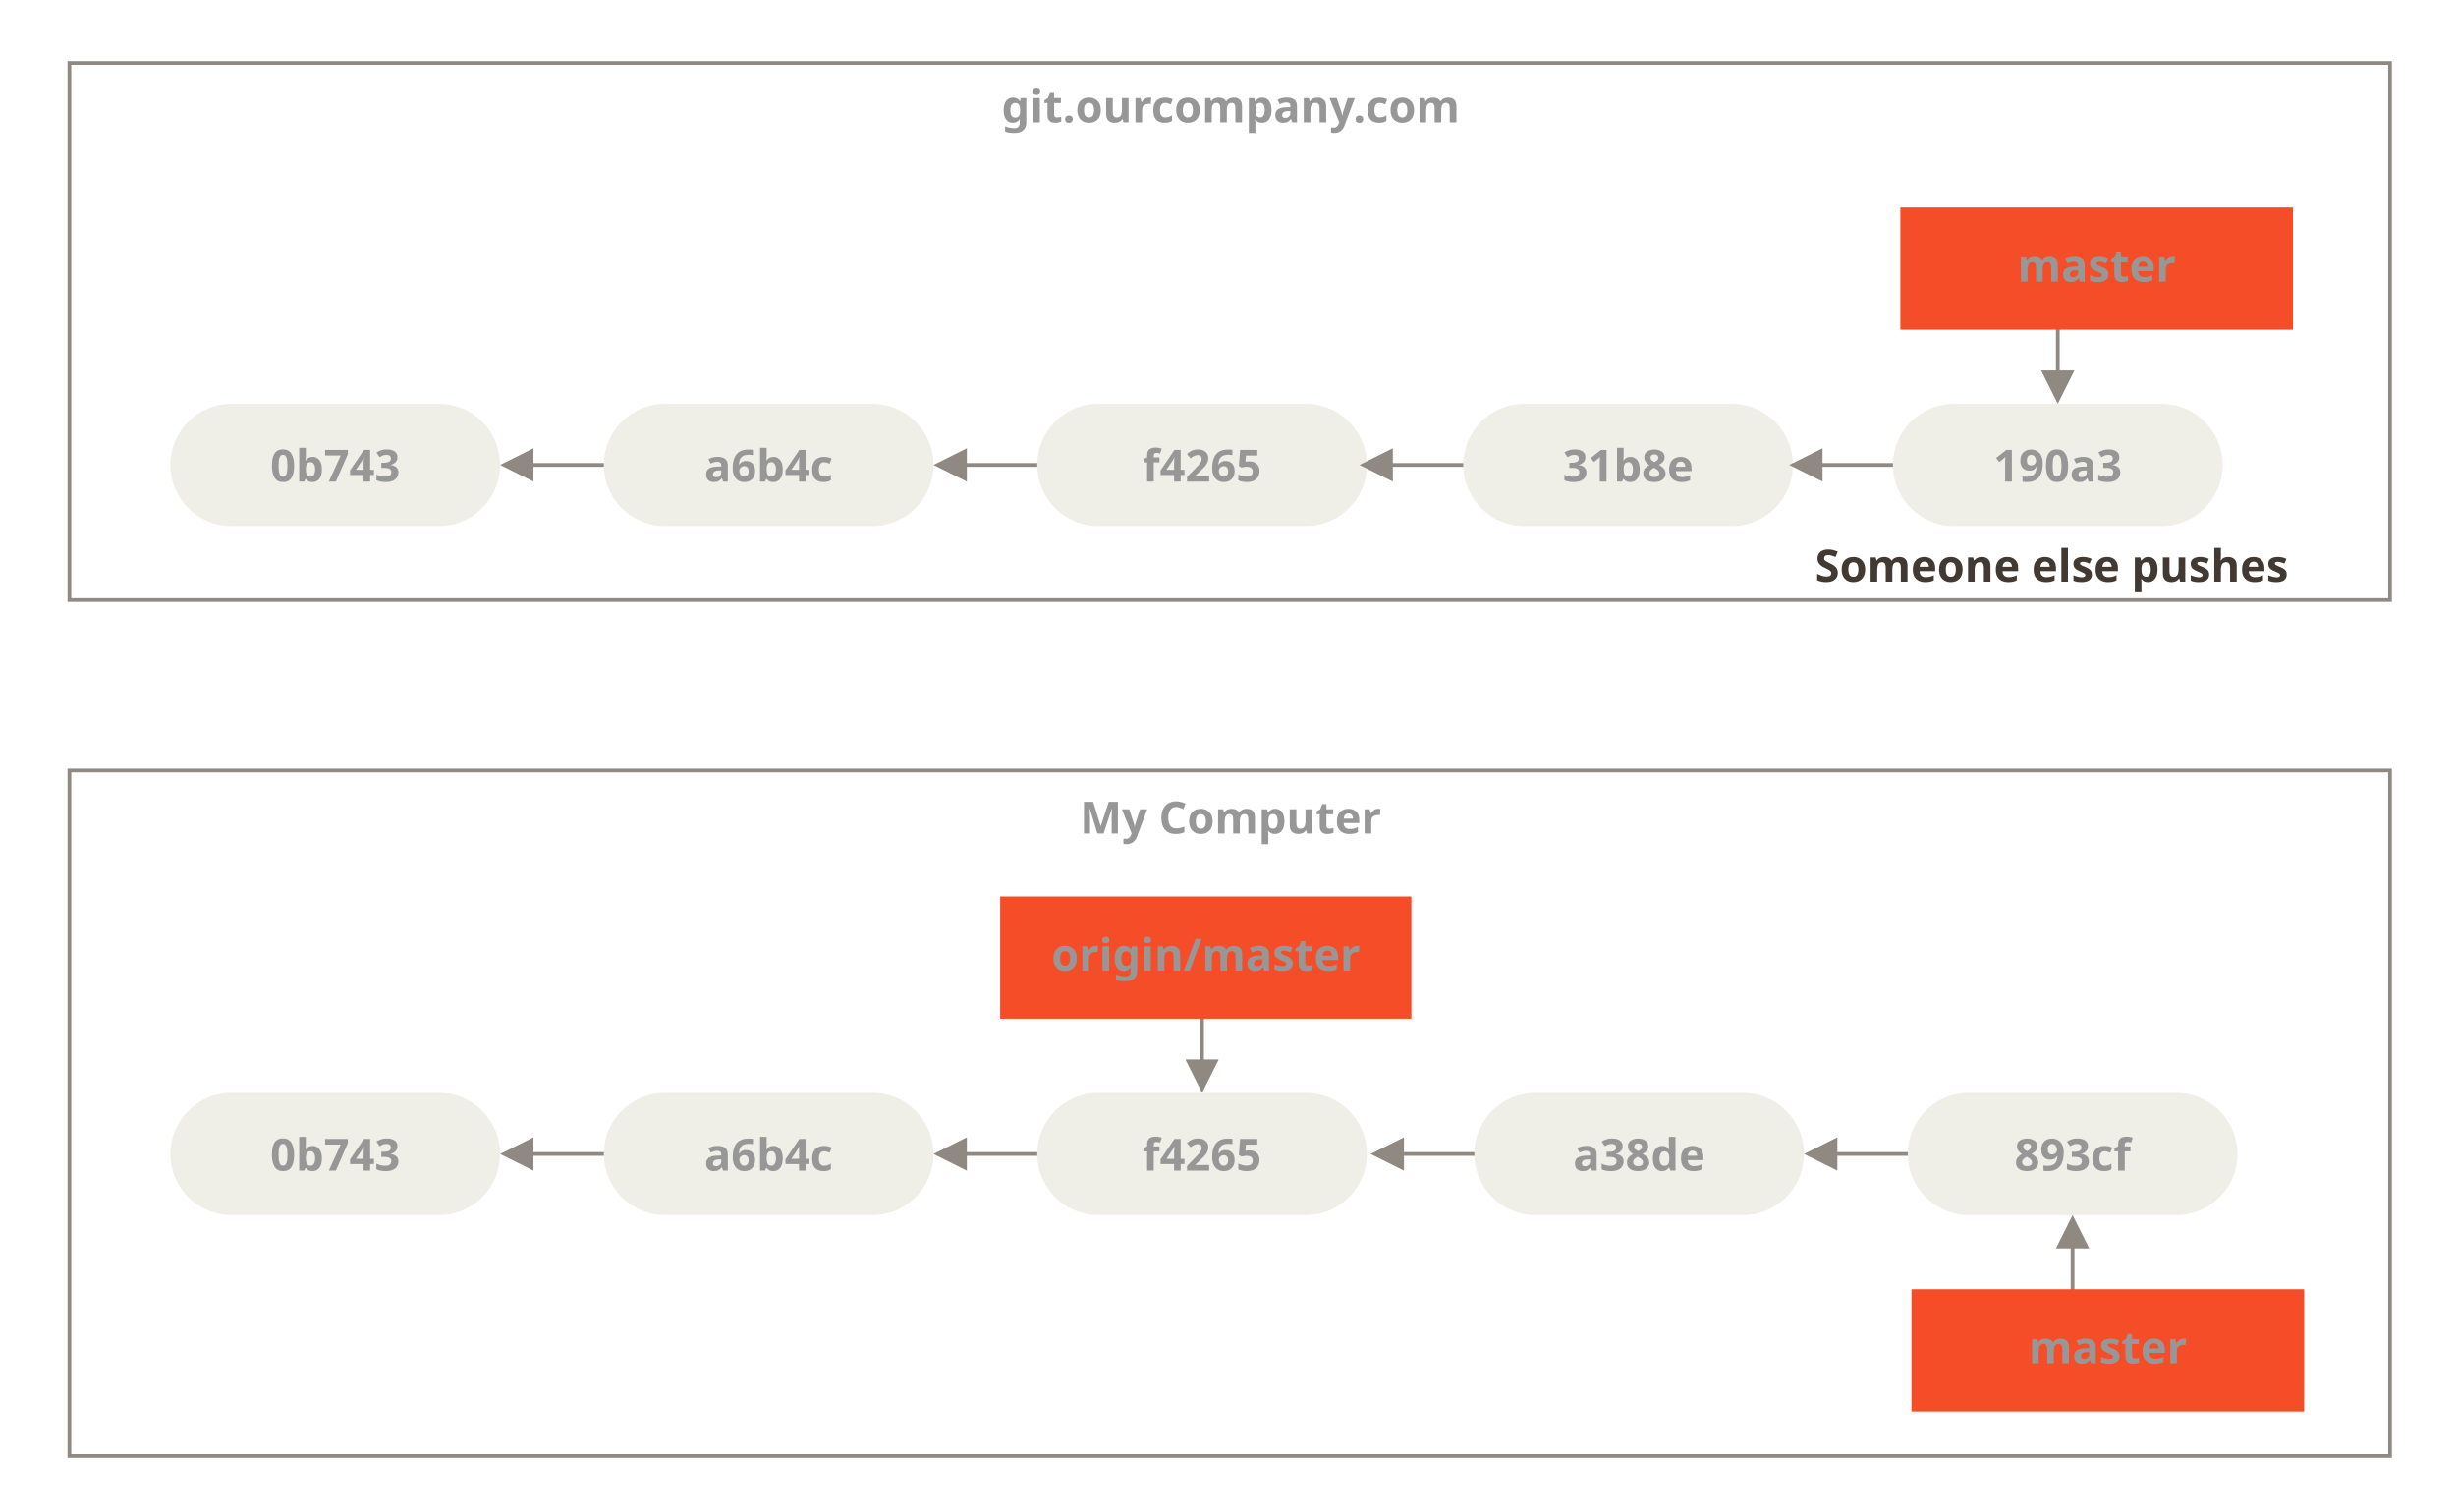
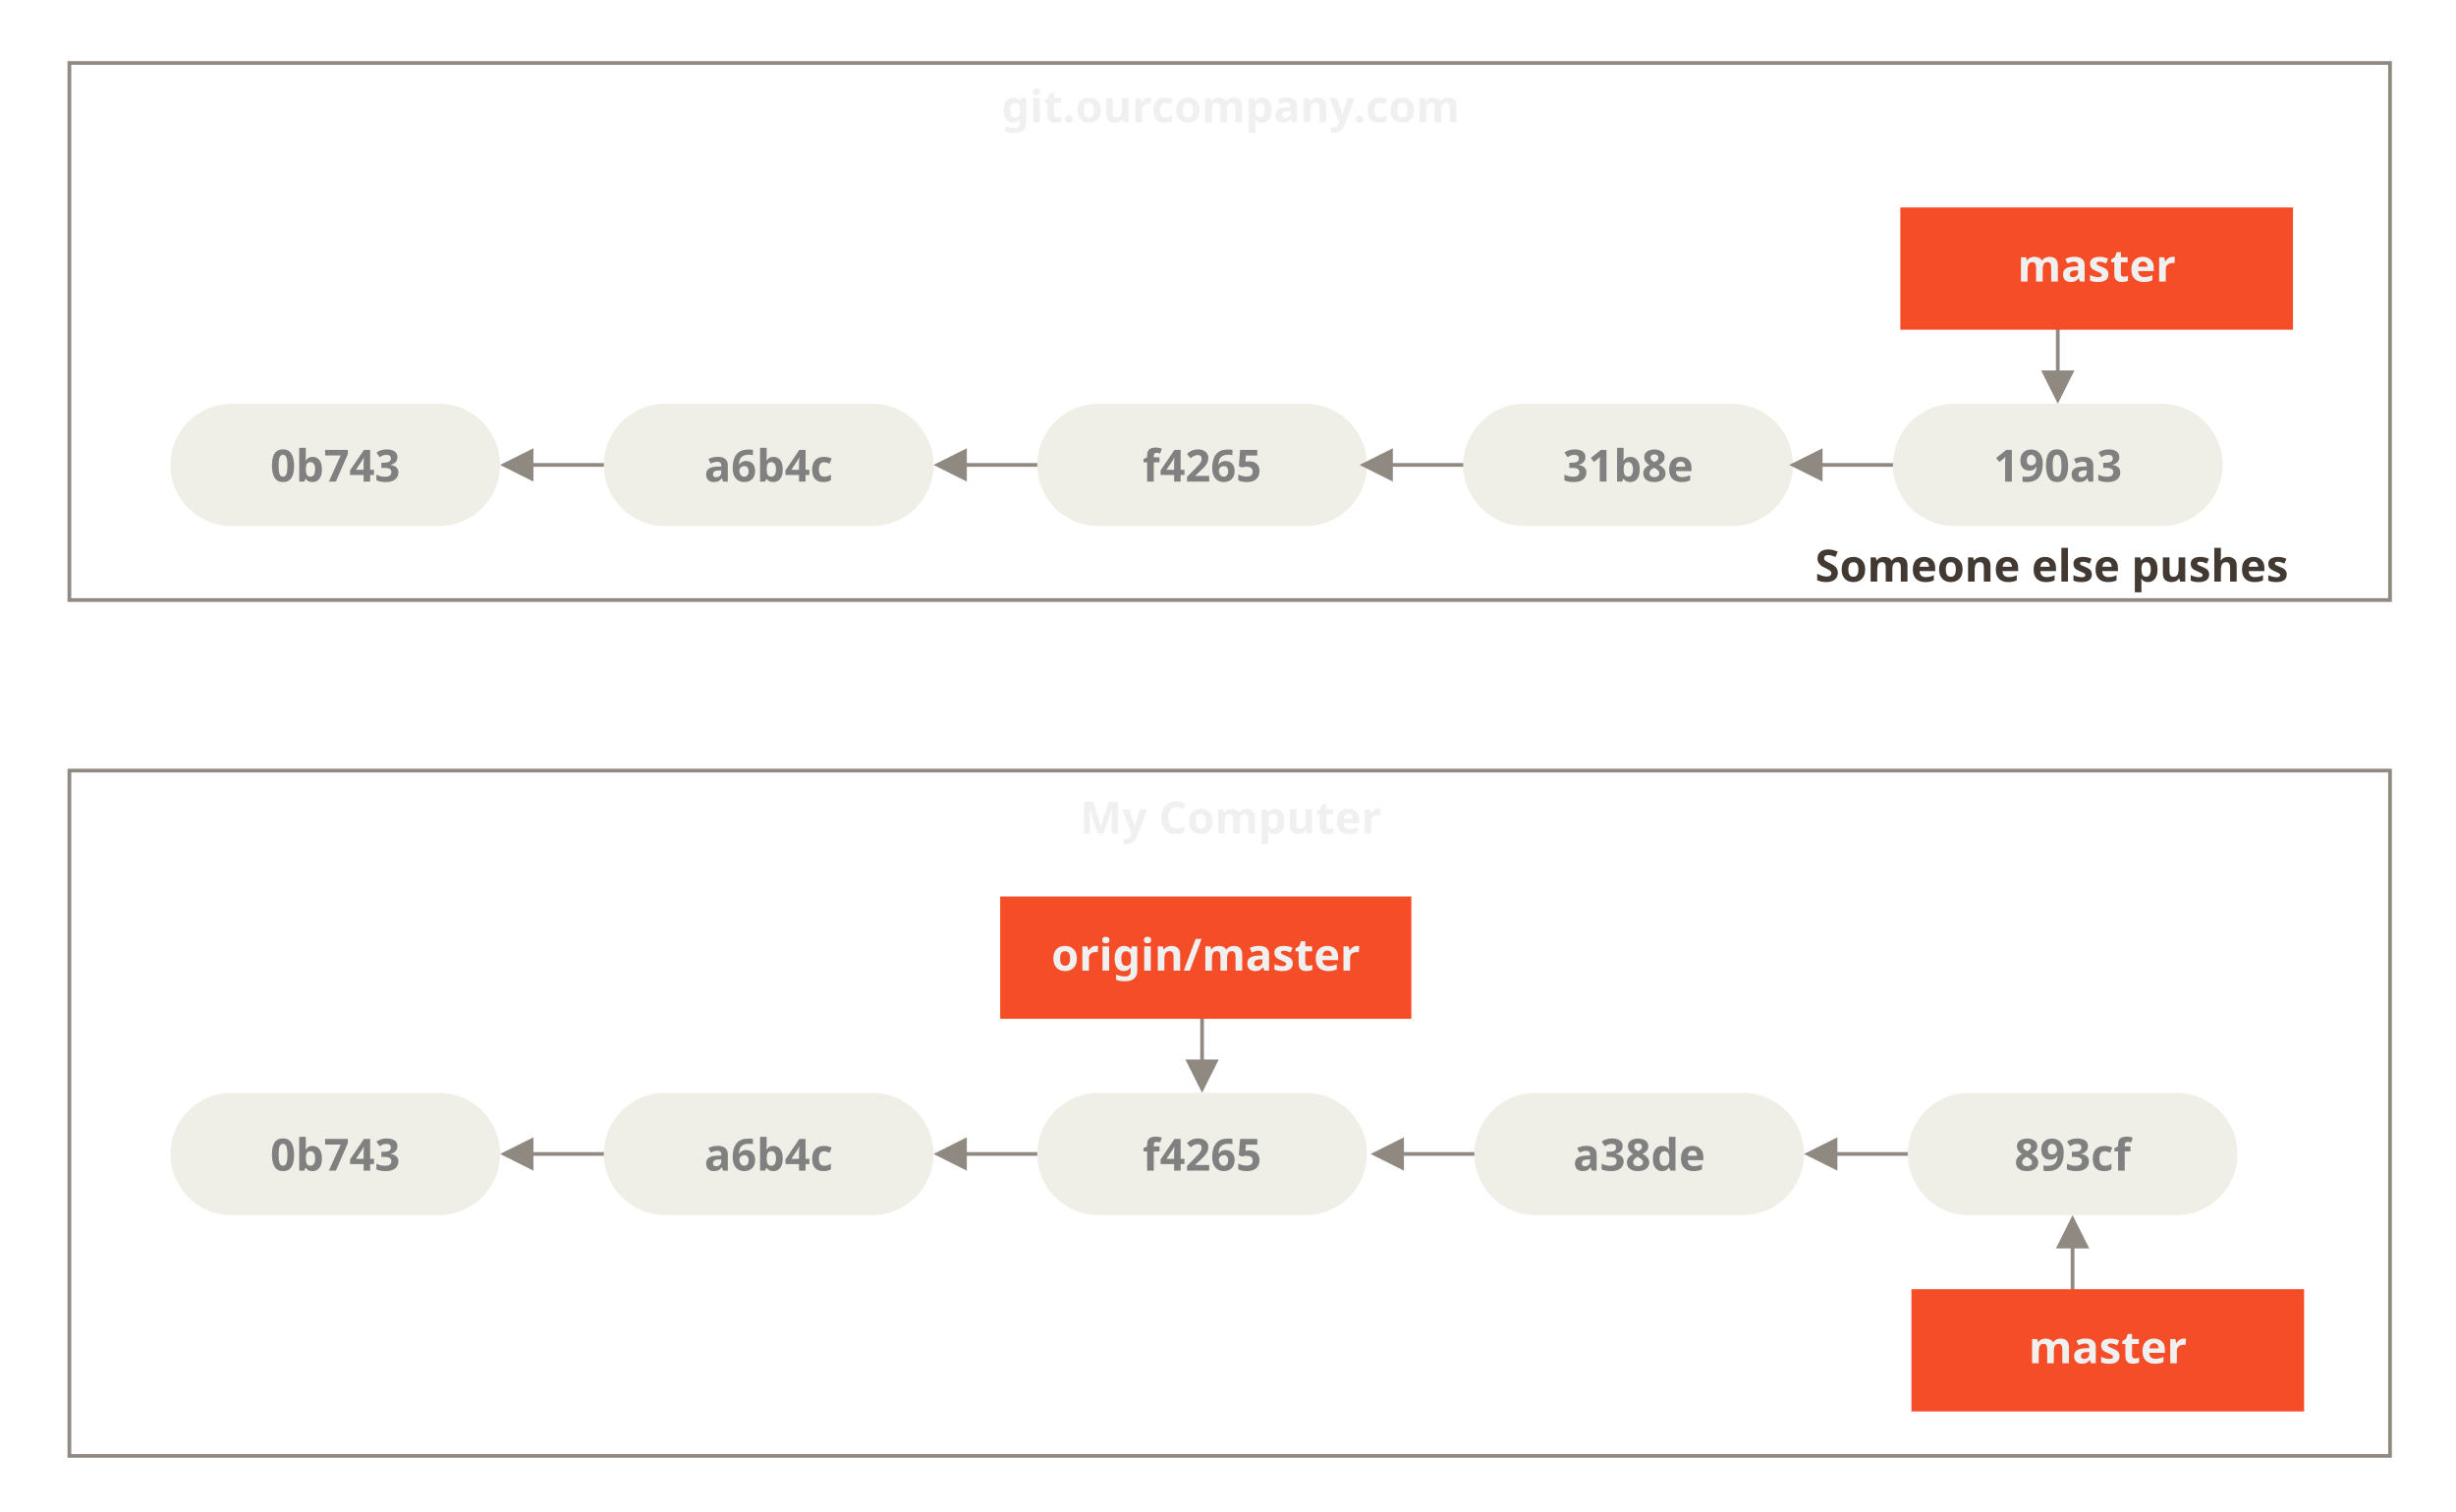
<svg xmlns="http://www.w3.org/2000/svg" width="663px" height="408px" viewBox="0 0 663 408" version="1.1">
  <g id="03---Remote-Branches-2" stroke="none" stroke-width="1" fill="none" fill-rule="evenodd">
    <g id="brown" transform="translate(46, 109)">
      <rect id="Rectangle-1" fill="#EFEFE7" fill-rule="evenodd" x="0" y="0" width="89" height="33" rx="16.5" />
      <text stroke="none" font-family="Source Code Pro" font-size="12px" font-weight="900" fill="#979797" fill-opacity="1" text-anchor="middle" id="C6">
-         <tspan x="44.5" y="21">0b743</tspan>
+         <tspan fill="#808080" x="44.5" y="21" fill-opacity="1">0b743</tspan>
      </text>
    </g>
    <path id="Line-7" d="M144,125 L183,125 L183,126 L144,126 L144,130 L135,125.5 L144,121 L144,125 Z" fill="#8F8981" fill-rule="nonzero" />
    <g id="brown" transform="translate(163, 109)">
      <rect id="Rectangle-1" fill="#EFEFE7" fill-rule="evenodd" x="0" y="0" width="89" height="33" rx="16.5" />
      <text stroke="none" font-family="Source Code Pro" font-size="12px" font-weight="900" fill="#979797" fill-opacity="1" text-anchor="middle" id="C6">
-         <tspan x="44.5" y="21">a6b4c</tspan>
+         <tspan fill="#808080" x="44.5" y="21" fill-opacity="1">a6b4c</tspan>
      </text>
    </g>
    <path id="Line-8" d="M261,125 L300,125 L300,126 L261,126 L261,130 L252,125.5 L261,121 L261,125 Z" fill="#8F8981" fill-rule="nonzero" />
    <g id="brown" transform="translate(280, 109)">
      <rect id="Rectangle-1" fill="#EFEFE7" fill-rule="evenodd" x="0" y="0" width="89" height="33" rx="16.5" />
      <text stroke="none" font-family="Source Code Pro" font-size="12px" font-weight="900" fill="#979797" fill-opacity="1" text-anchor="middle" id="C6">
-         <tspan x="44.5" y="21">f4265</tspan>
+         <tspan fill="#808080" x="44.5" y="21" fill-opacity="1">f4265</tspan>
      </text>
    </g>
    <path id="Line-8" d="M376,125 L415,125 L415,126 L376,126 L376,130 L367,125.5 L376,121 L376,125 Z" fill="#8F8981" fill-rule="nonzero" />
    <g id="brown" transform="translate(395, 109)">
      <rect id="Rectangle-1" fill="#EFEFE7" fill-rule="evenodd" x="0" y="0" width="89" height="33" rx="16.5" />
      <text stroke="none" font-family="Source Code Pro" font-size="12px" font-weight="900" fill="#979797" fill-opacity="1" text-anchor="middle" id="C6">
-         <tspan x="44.5" y="21">31b8e</tspan>
+         <tspan fill="#808080" x="44.5" y="21" fill-opacity="1">31b8e</tspan>
      </text>
    </g>
    <path id="Line-8" d="M492,125 L531,125 L531,126 L492,126 L492,130 L483,125.5 L492,121 L492,125 Z" fill="#8F8981" fill-rule="nonzero" />
    <g id="brown" transform="translate(511, 109)">
      <rect id="Rectangle-1" fill="#EFEFE7" fill-rule="evenodd" x="0" y="0" width="89" height="33" rx="16.5" />
      <text stroke="none" font-family="Source Code Pro" font-size="12px" font-weight="900" fill="#979797" fill-opacity="1" text-anchor="middle" id="C6">
-         <tspan x="44.5" y="21">190a3</tspan>
+         <tspan fill="#808080" x="44.5" y="21" fill-opacity="1">190a3</tspan>
      </text>
    </g>
    <g id="Line-2-+-ref" transform="translate(513, 56)">
      <path id="Line-2" d="M42,44 L42,20 L43,20 L43,44 L47,44 L42.5,53 L38,44 L42,44 Z" fill="#8F8981" fill-rule="nonzero" />
      <g id="ref">
        <rect id="Rectangle-2" fill="#F44D27" fill-rule="evenodd" x="0" y="0" width="106" height="33" />
        <text stroke="none" font-family="Source Code Pro" font-size="12px" font-weight="900" fill="#979797" fill-opacity="1" text-anchor="middle" id="master">
-           <tspan x="53" y="20">master</tspan>
+           <tspan fill="#f0f0f0" x="53" y="20" fill-opacity="1">master</tspan>
        </text>
      </g>
    </g>
    <path id="Line-6" d="M324,286 L324,259 L325,259 L325,286 L329,286 L324.5,295 L320,286 L324,286 Z" fill="#8F8981" fill-rule="nonzero" />
    <g id="brown" transform="translate(46, 295)">
      <rect id="Rectangle-1" fill="#EFEFE7" fill-rule="evenodd" x="0" y="0" width="89" height="33" rx="16.5" />
      <text stroke="none" font-family="Source Code Pro" font-size="12px" font-weight="900" fill="#979797" fill-opacity="1" text-anchor="middle" id="C6">
-         <tspan x="44.5" y="21">0b743</tspan>
+         <tspan fill="#808080" x="44.5" y="21" fill-opacity="1">0b743</tspan>
      </text>
    </g>
    <path id="Line-5" d="M144,311 L183,311 L183,312 L144,312 L144,316 L135,311.5 L144,307 L144,311 Z" fill="#8F8981" fill-rule="nonzero" />
    <g id="brown" transform="translate(163, 295)">
      <rect id="Rectangle-1" fill="#EFEFE7" fill-rule="evenodd" x="0" y="0" width="89" height="33" rx="16.5" />
      <text stroke="none" font-family="Source Code Pro" font-size="12px" font-weight="900" fill="#979797" fill-opacity="1" text-anchor="middle" id="C6">
-         <tspan x="44.5" y="21">a6b4c</tspan>
+         <tspan fill="#808080" x="44.5" y="21" fill-opacity="1">a6b4c</tspan>
      </text>
    </g>
    <path id="Line-4" d="M261,311 L300,311 L300,312 L261,312 L261,316 L252,311.5 L261,307 L261,311 Z" fill="#8F8981" fill-rule="nonzero" />
    <g id="brown" transform="translate(280, 295)">
      <rect id="Rectangle-1" fill="#EFEFE7" fill-rule="evenodd" x="0" y="0" width="89" height="33" rx="16.5" />
      <text stroke="none" font-family="Source Code Pro" font-size="12px" font-weight="900" fill="#979797" fill-opacity="1" text-anchor="middle" id="C6">
-         <tspan x="44.5" y="21">f4265</tspan>
+         <tspan fill="#808080" x="44.5" y="21" fill-opacity="1">f4265</tspan>
      </text>
    </g>
    <path id="Line-4" d="M379,311 L418,311 L418,312 L379,312 L379,316 L370,311.5 L379,307 L379,311 Z" fill="#8F8981" fill-rule="nonzero" />
    <g id="brown" transform="translate(398, 295)">
      <rect id="Rectangle-1" fill="#EFEFE7" fill-rule="evenodd" x="0" y="0" width="89" height="33" rx="16.5" />
      <text stroke="none" font-family="Source Code Pro" font-size="12px" font-weight="900" fill="#979797" fill-opacity="1" text-anchor="middle" id="C6">
-         <tspan x="44.5" y="21">a38de</tspan>
+         <tspan fill="#808080" x="44.5" y="21" fill-opacity="1">a38de</tspan>
      </text>
    </g>
    <path id="Line-4" d="M496,311 L535,311 L535,312 L496,312 L496,316 L487,311.5 L496,307 L496,311 Z" fill="#8F8981" fill-rule="nonzero" />
    <g id="brown" transform="translate(515, 295)">
      <rect id="Rectangle-1" fill="#EFEFE7" fill-rule="evenodd" x="0" y="0" width="89" height="33" rx="16.5" />
      <text stroke="none" font-family="Source Code Pro" font-size="12px" font-weight="900" fill="#979797" fill-opacity="1" text-anchor="middle" id="C6">
-         <tspan x="44.5" y="21">893cf</tspan>
+         <tspan fill="#808080" x="44.5" y="21" fill-opacity="1">893cf</tspan>
      </text>
    </g>
    <g id="Line-3-+-ref-2" transform="translate(516, 328)">
      <path id="Line-3" d="M44,9 L44,34 L43,34 L43,9 L39,9 L43.5,0 L48,9 L44,9 Z" fill="#8F8981" fill-rule="nonzero" />
      <g id="ref" transform="translate(0, 20)">
        <rect id="Rectangle-2" fill="#F44D27" fill-rule="evenodd" x="0" y="0" width="106" height="33" />
        <text stroke="none" font-family="Source Code Pro" font-size="12px" font-weight="900" fill="#979797" fill-opacity="1" text-anchor="middle" id="master">
-           <tspan x="53" y="20">master</tspan>
+           <tspan fill="#f0f0f0" x="53" y="20" fill-opacity="1">master</tspan>
        </text>
      </g>
    </g>
    <g id="ref-3" transform="translate(270, 242)">
      <rect id="Rectangle-2" fill="#F44D27" x="0" y="0" width="111" height="33" />
      <text stroke="none" font-family="Source Code Pro" font-size="12px" font-weight="900" fill="#979797" fill-opacity="1" text-anchor="middle" id="master">
-         <tspan x="55.5" y="20">origin/master</tspan>
+         <tspan fill="#f0f0f0" x="55.5" y="20" fill-opacity="1">origin/master</tspan>
      </text>
    </g>
    <g id="Group" transform="translate(19, 17)">
      <rect id="Rectangle-10" stroke="#8F8981" stroke-linecap="square" x="-0.265" y="0" width="626.451" height="144.969" />
      <rect id="Rectangle-11" stroke="#8F8981" stroke-linecap="square" x="-0.265" y="191" width="626.451" height="185" />
      <text stroke="none" font-family="Source Code Pro" font-size="12px" font-weight="900" fill="#979797" fill-opacity="1" text-anchor="middle" id="My-Computer">
-         <tspan x="313.225" y="208">My Computer</tspan>
+         <tspan fill="#f0f0f0" x="313.225" y="208" fill-opacity="1">My Computer</tspan>
      </text>
      <text stroke="none" font-family="Source Code Pro" font-size="12px" font-weight="900" fill="#979797" fill-opacity="1" text-anchor="middle" id="git.ourcompany.com">
-         <tspan x="313.225" y="16">git.ourcompany.com</tspan>
+         <tspan fill="#f0f0f0" x="313.225" y="16" fill-opacity="1">git.ourcompany.com</tspan>
      </text>
    </g>
    <text stroke="none" font-family="Source Code Pro" font-size="12px" font-weight="900" fill="#413932" fill-opacity="1" id="Someone-else-pushes">
      <tspan x="490" y="157">Someone else pushes</tspan>
    </text>
  </g>
</svg>
